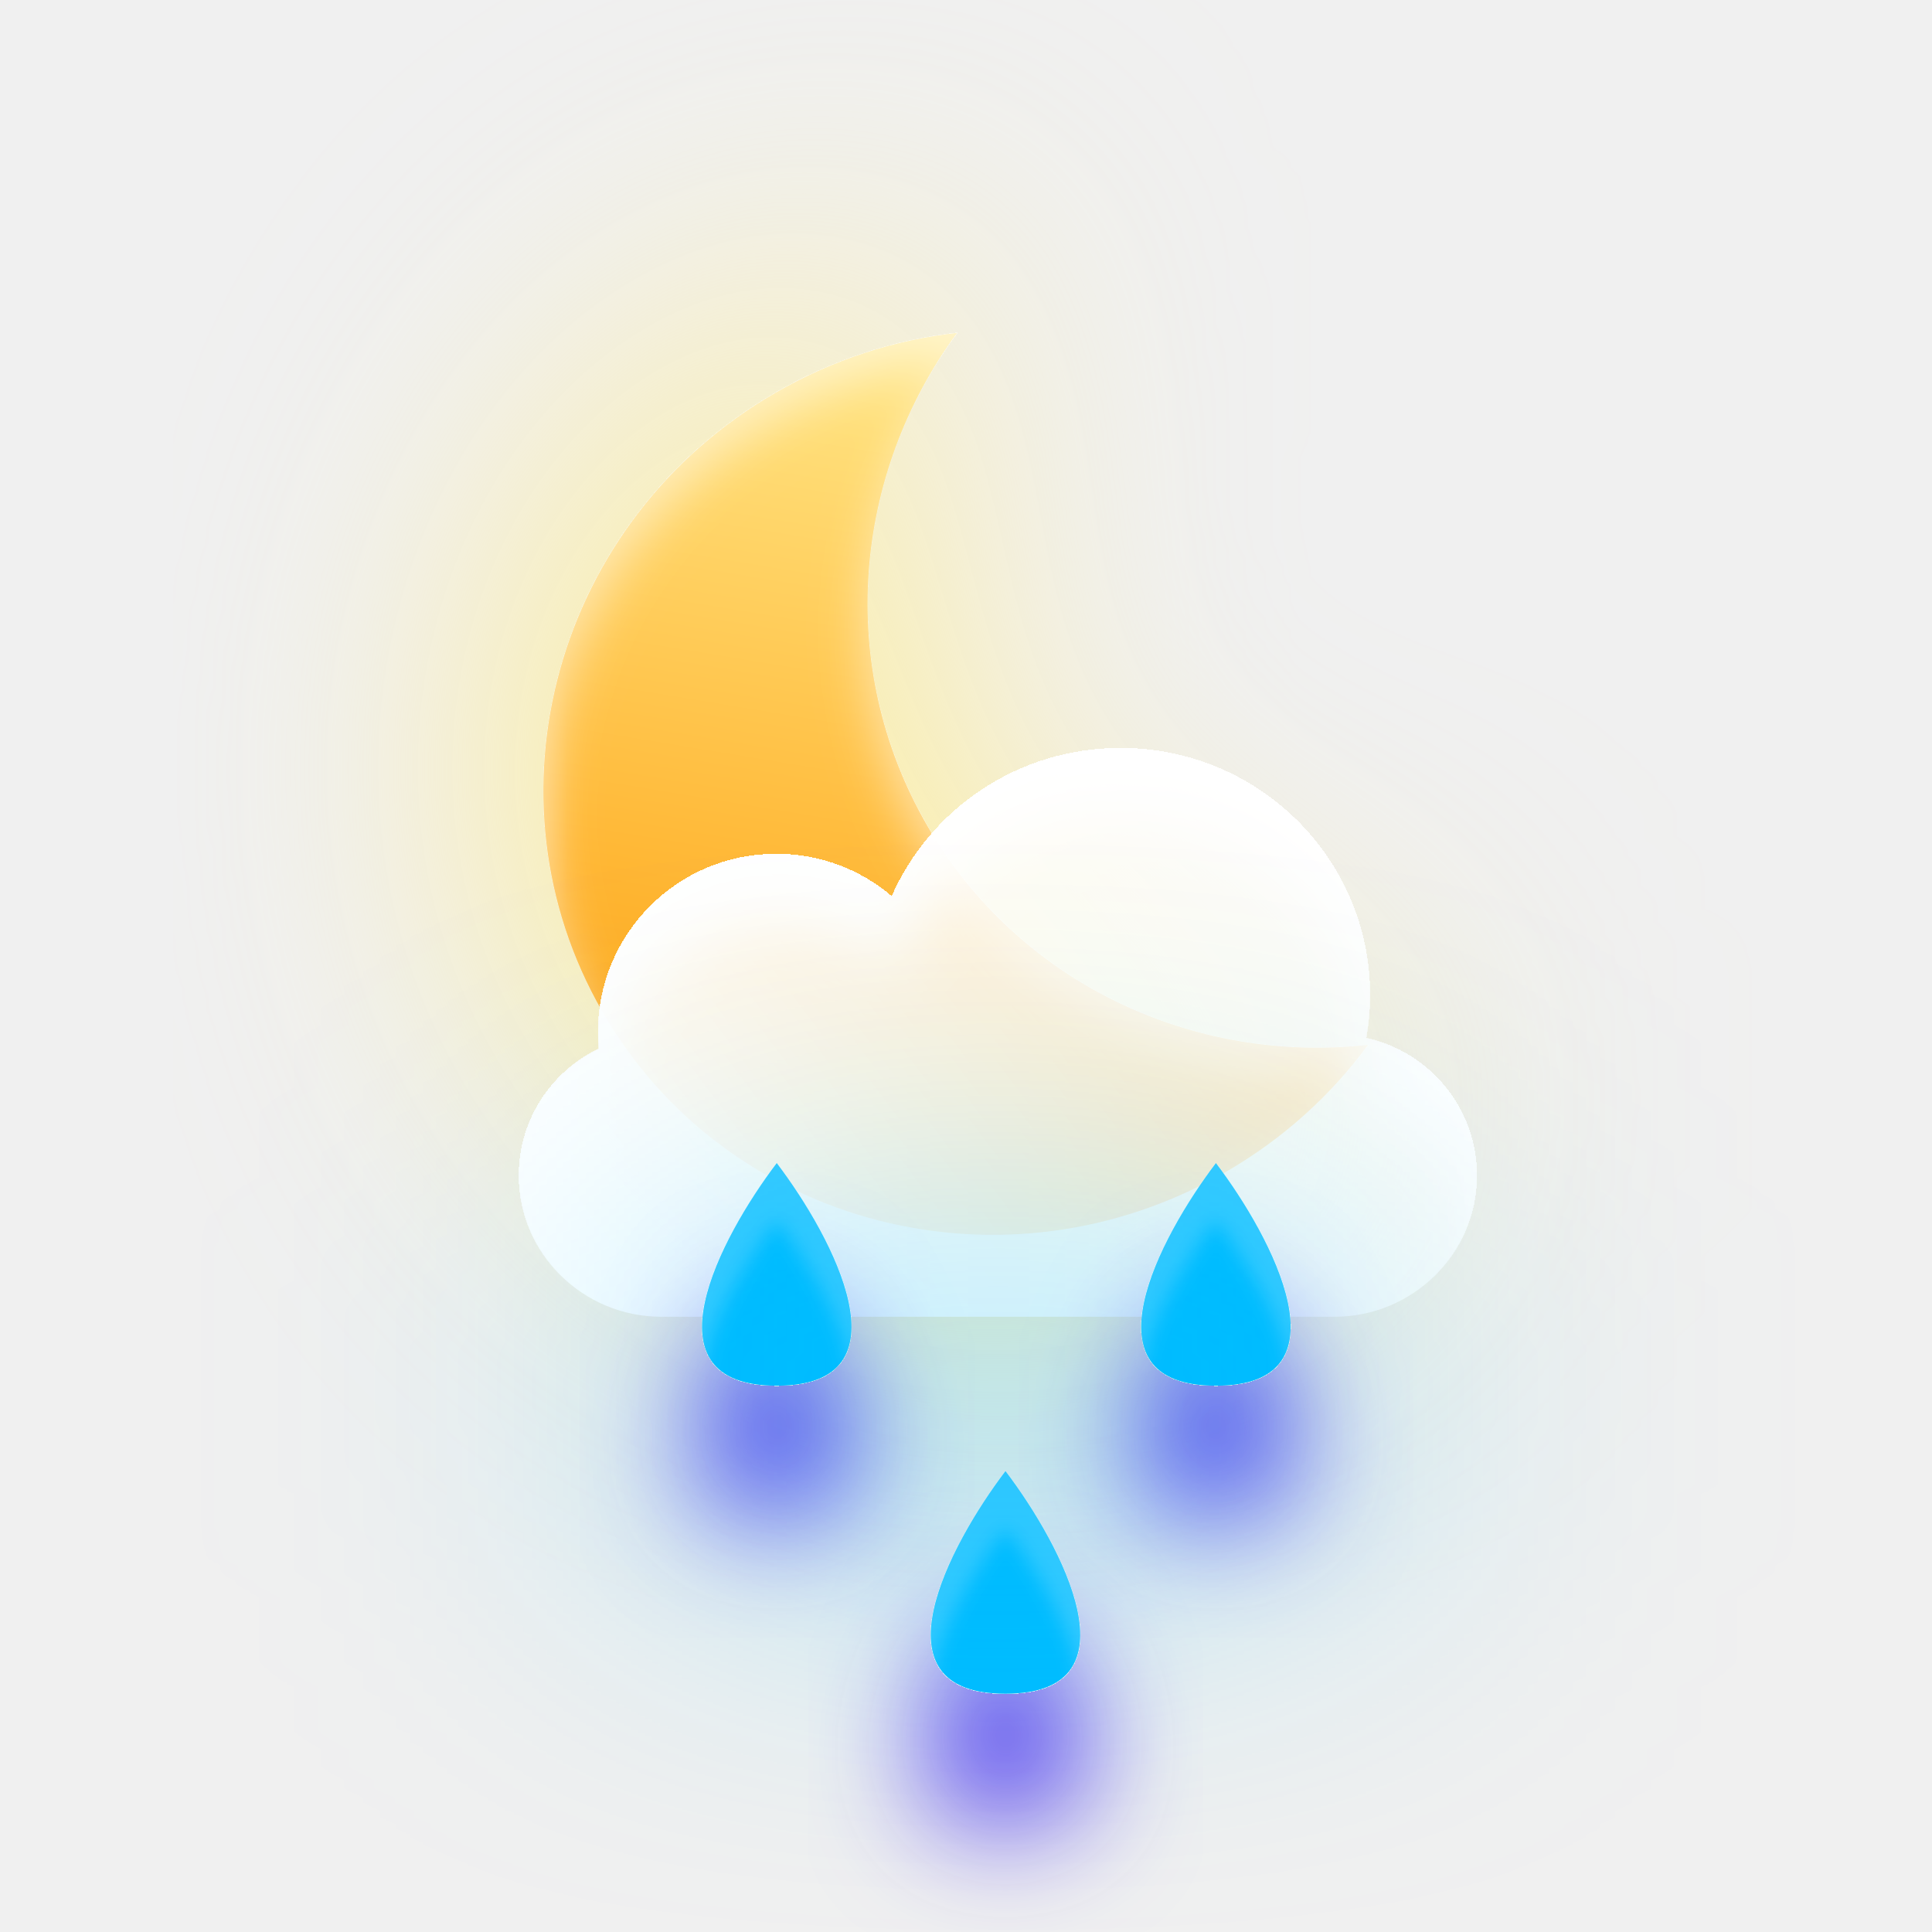
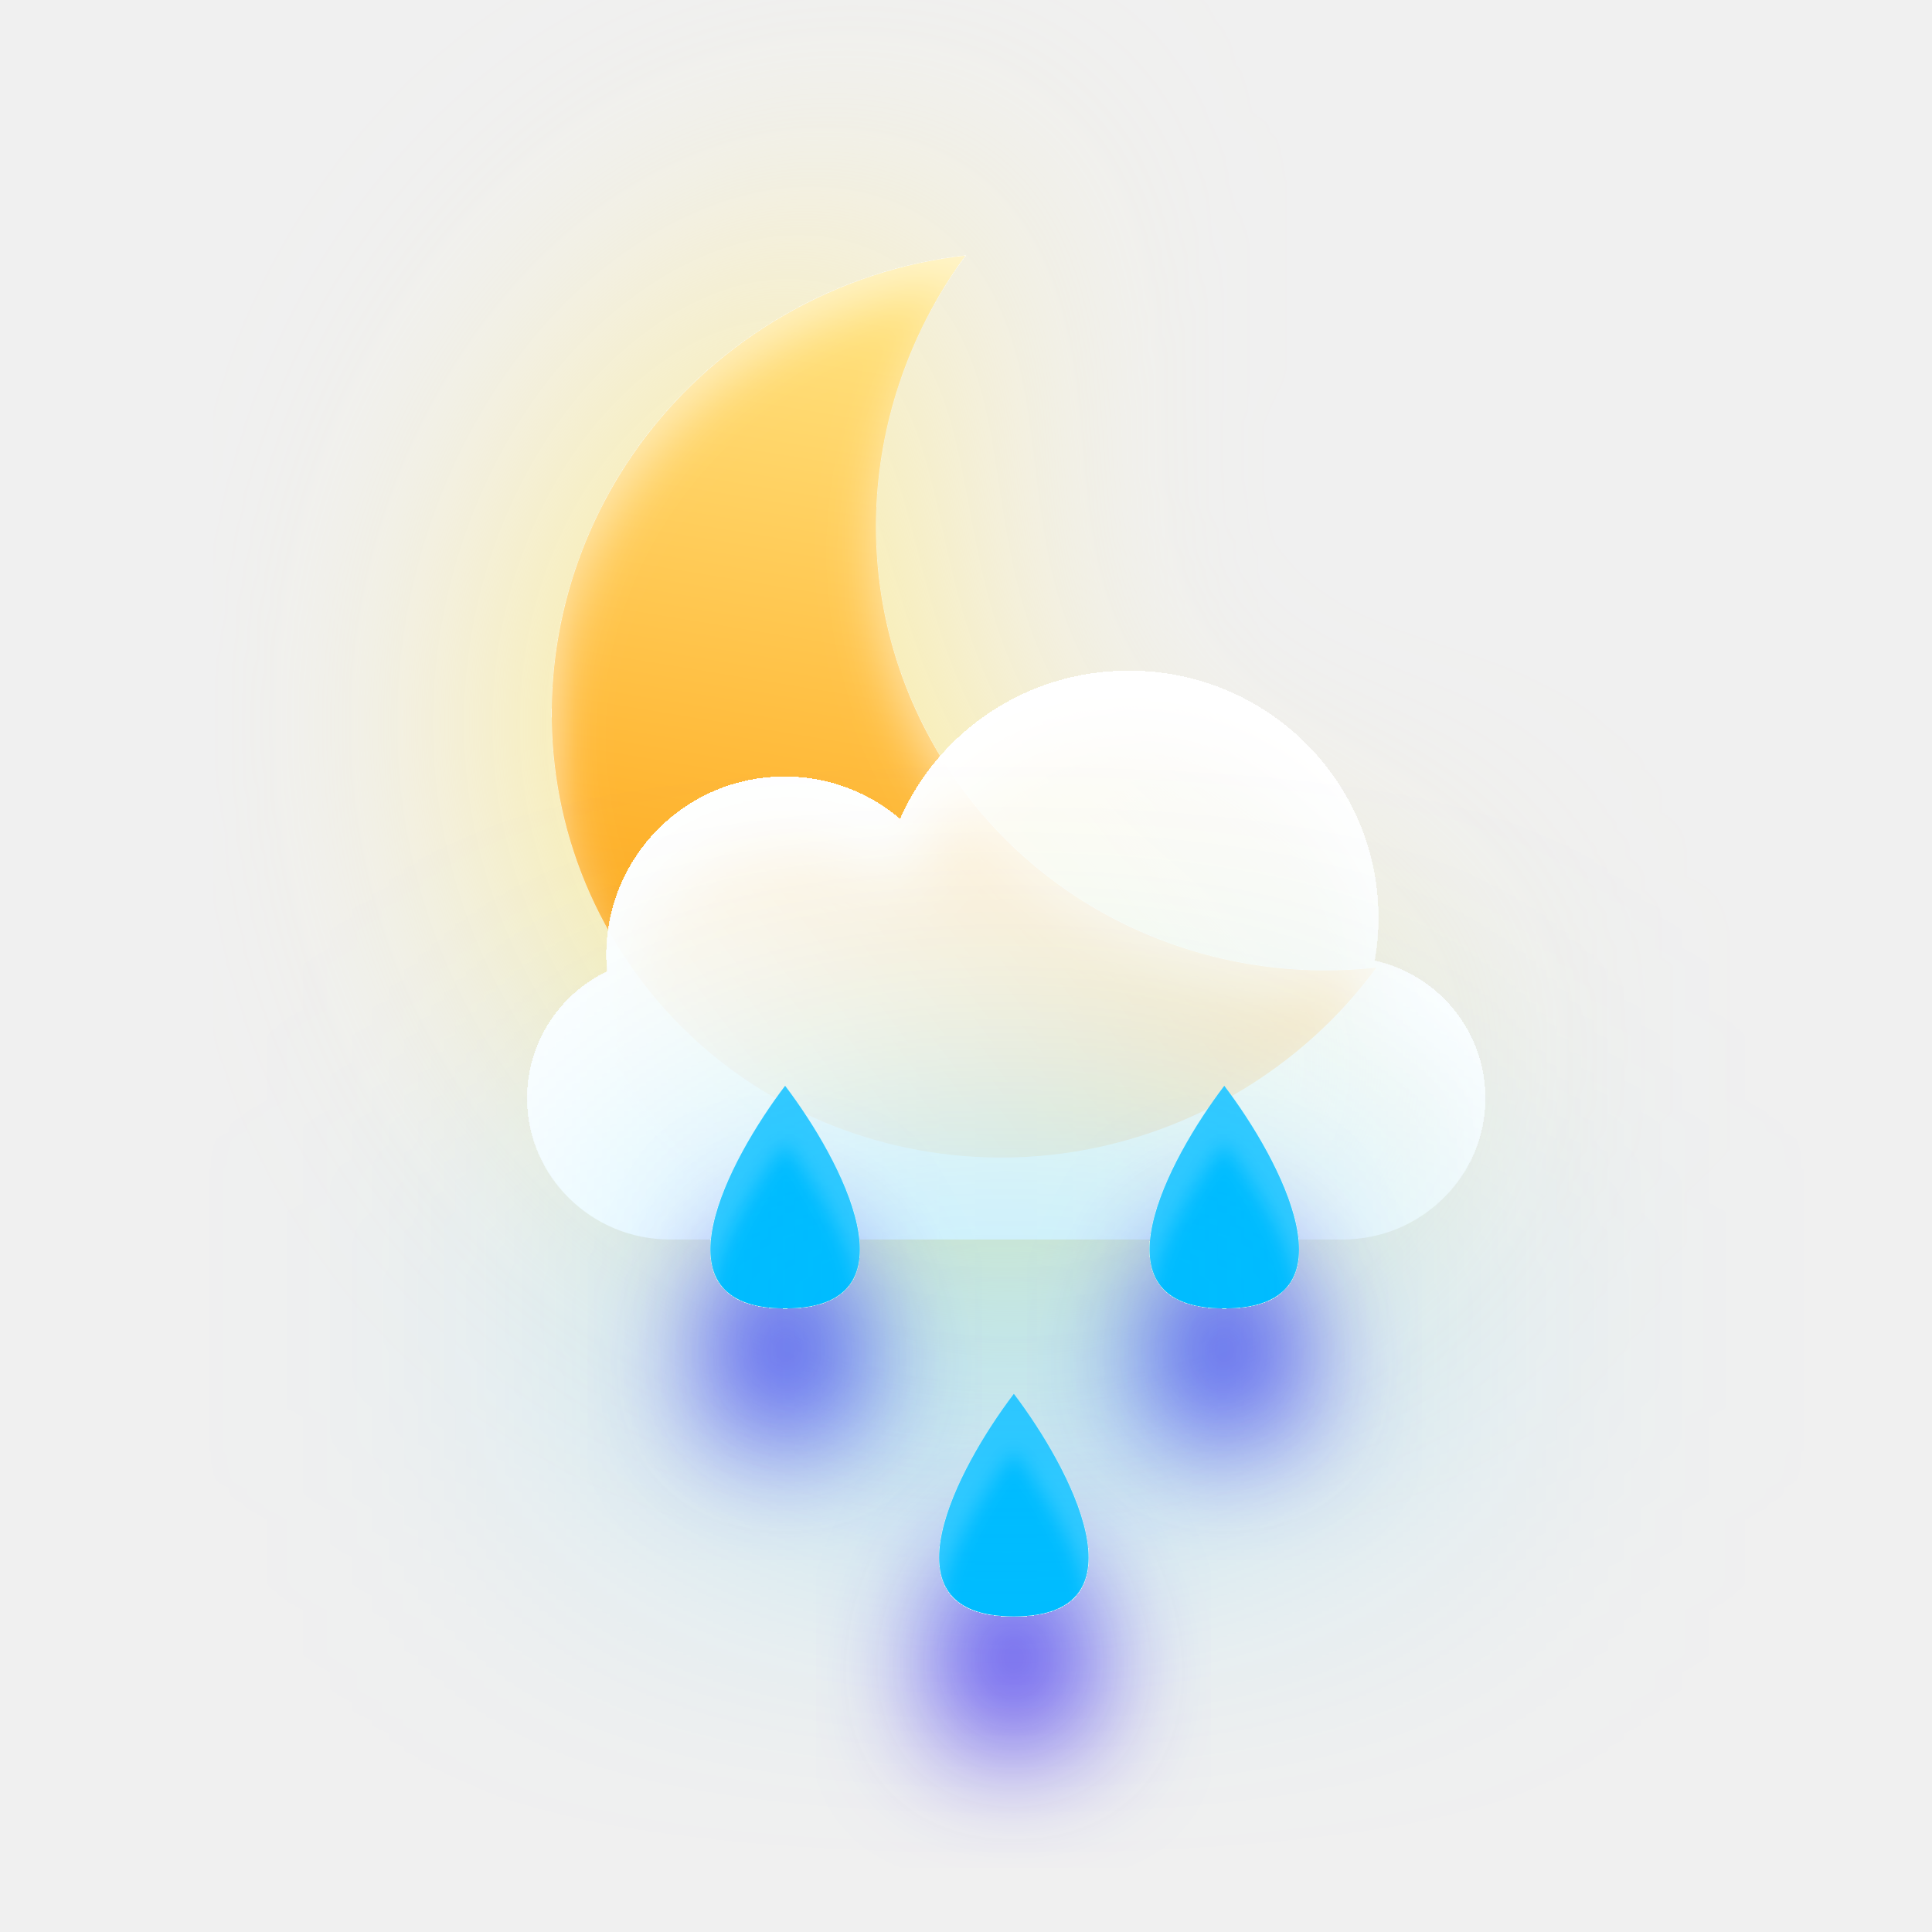
<svg xmlns="http://www.w3.org/2000/svg" viewBox="0 0 300 300" fill="none">
-   <g clip-path="url(#clip0_102_75)">
-     <g filter="url(#filter0_f_102_75)">
-       <path d="M150.264 41.583C132.598 65.568 129.535 98.301 145.119 125.293C160.702 152.284 190.582 165.998 220.186 162.692C213.892 171.239 205.743 178.674 195.923 184.344C158.544 205.924 111.109 193.741 89.972 157.132C68.836 120.522 82.003 73.35 119.381 51.77C129.201 46.1 139.715 42.761 150.264 41.583Z" fill="#FFEE94" />
+   <g clip-path="url(#clip0_27_215)">
+     <g filter="url(#filter0_f_27_215)">
+       <path d="M151.563 34.583C133.897 58.568 130.834 91.301 146.417 118.293C162.001 145.284 191.881 158.998 221.485 155.692C215.19 164.238 207.042 171.674 197.222 177.344C159.843 198.924 112.407 186.741 91.271 150.132C70.135 113.522 83.301 66.35 120.68 44.77C130.5 39.1 141.014 35.761 151.563 34.583Z" fill="#FFEE94" />
    </g>
-     <g filter="url(#filter1_i_102_75)">
-       <path d="M148.617 51.69C132.491 73.584 129.695 103.465 143.92 128.103C158.145 152.742 185.42 165.26 212.444 162.242C206.698 170.044 199.26 176.832 190.296 182.007C156.176 201.706 112.875 190.585 93.581 157.167C74.287 123.749 86.306 80.688 120.426 60.989C129.39 55.813 138.987 52.765 148.617 51.69Z" fill="url(#paint0_linear_102_75)" />
+     <g filter="url(#filter1_i_27_215)">
+       <path d="M149.916 39.69C133.79 61.584 130.994 91.465 145.219 116.103C159.444 140.742 186.719 153.26 213.743 150.242C207.997 158.044 200.558 164.832 191.595 170.007C157.474 189.706 114.173 178.585 94.879 145.167C75.585 111.749 87.604 68.688 121.725 48.989C130.689 43.813 140.286 40.765 149.916 39.69Z" fill="url(#paint0_linear_27_215)" />
    </g>
-     <g filter="url(#filter2_b_102_75)">
-       <g filter="url(#filter3_i_102_75)">
-         <path d="M212.13 161.185C212.51 159.029 212.708 156.81 212.708 154.546C212.708 133.363 195.376 116.192 173.996 116.192C158.102 116.192 144.445 125.682 138.483 139.255C133.653 135.124 127.386 132.629 120.537 132.629C105.266 132.629 92.886 145.031 92.886 160.329C92.886 161.181 92.924 162.024 92.999 162.857C85.654 166.421 80.596 173.901 80.596 182.551C80.596 194.655 90.5 204.467 102.717 204.467H207.178C219.395 204.467 229.299 194.655 229.299 182.551C229.299 172.133 221.963 163.413 212.13 161.185Z" fill="url(#paint1_linear_102_75)" />
+     <g filter="url(#filter2_b_27_215)">
+       <g filter="url(#filter3_i_27_215)">
+         <path d="M213.428 149.185C213.808 147.029 214.006 144.81 214.006 142.546C214.006 121.364 196.675 104.192 175.295 104.192C159.4 104.192 145.743 113.682 139.782 127.255C134.952 123.124 128.684 120.629 121.835 120.629C106.564 120.629 94.184 133.031 94.184 148.33C94.184 149.181 94.222 150.024 94.298 150.857C86.952 154.421 81.895 161.901 81.895 170.551C81.895 182.655 91.799 192.467 104.016 192.467H208.476C220.693 192.467 230.597 182.655 230.597 170.551C230.597 160.133 223.261 151.413 213.428 149.185Z" fill="url(#paint1_linear_27_215)" />
      </g>
    </g>
-     <g filter="url(#filter4_di_102_75)">
-       <path d="M120.613 180.598C111.858 192.121 99.6 215.169 120.613 215.169C141.627 215.169 129.369 192.121 120.613 180.598Z" fill="#00BCFF" />
+     <g filter="url(#filter4_di_27_215)">
+       <path d="M121.912 168.598C113.156 180.121 100.899 203.169 121.912 203.169C142.925 203.169 130.667 180.121 121.912 168.598Z" fill="#00BCFF" />
    </g>
-     <g filter="url(#filter5_di_102_75)">
-       <path d="M188.808 180.598C180.052 192.121 167.795 215.169 188.808 215.169C209.821 215.169 197.564 192.121 188.808 180.598Z" fill="#00BCFF" />
+     <g filter="url(#filter5_di_27_215)">
+       <path d="M190.106 168.598C181.351 180.121 169.093 203.169 190.106 203.169C211.12 203.169 198.862 180.121 190.106 168.598Z" fill="#00BCFF" />
    </g>
-     <g filter="url(#filter6_di_102_75)">
-       <path d="M156.131 228.429C147.376 239.953 135.118 263 156.131 263C177.145 263 164.887 239.953 156.131 228.429Z" fill="#00BCFF" />
+     <g filter="url(#filter6_di_27_215)">
+       <path d="M157.43 216.429C148.674 227.953 136.417 251 157.43 251C178.443 251 166.186 227.953 157.43 216.429Z" fill="#00BCFF" />
    </g>
-     <g filter="url(#filter7_f_102_75)">
-       <rect x="98.118" y="207.118" width="113.658" height="16.575" rx="8.288" fill="#00BCFF" />
+     <g filter="url(#filter7_f_27_215)">
+       <rect x="99.417" y="195.118" width="113.658" height="16.575" rx="8.288" fill="#00BCFF" />
    </g>
  </g>
  <defs>
-     <filter id="filter0_f_102_75" x="26.887" y="-11.417" width="246.299" height="259.433" filterUnits="userSpaceOnUse" color-interpolation-filters="sRGB">
+     <filter id="filter0_f_27_215" x="33.186" y="-13.417" width="236.299" height="249.433" filterUnits="userSpaceOnUse" color-interpolation-filters="sRGB">
      <feFlood flood-opacity="0" result="BackgroundImageFix" />
      <feBlend mode="normal" in="SourceGraphic" in2="BackgroundImageFix" result="shape" />
-       <feGaussianBlur stdDeviation="26.5" result="effect1_foregroundBlur_102_75" />
+       <feGaussianBlur stdDeviation="24" result="effect1_foregroundBlur_27_215" />
    </filter>
-     <filter id="filter1_i_102_75" x="84.375" y="51.69" width="128.07" height="144.059" filterUnits="userSpaceOnUse" color-interpolation-filters="sRGB">
+     <filter id="filter1_i_27_215" x="85.674" y="39.69" width="128.07" height="144.059" filterUnits="userSpaceOnUse" color-interpolation-filters="sRGB">
      <feFlood flood-opacity="0" result="BackgroundImageFix" />
      <feBlend mode="normal" in="SourceGraphic" in2="BackgroundImageFix" result="shape" />
      <feColorMatrix in="SourceAlpha" type="matrix" values="0 0 0 0 0 0 0 0 0 0 0 0 0 0 0 0 0 0 127 0" result="hardAlpha" />
      <feOffset dy="4" />
      <feGaussianBlur stdDeviation="4" />
      <feComposite in2="hardAlpha" operator="arithmetic" k2="-1" k3="1" />
      <feColorMatrix type="matrix" values="0 0 0 0 1 0 0 0 0 1 0 0 0 0 1 0 0 0 0.55 0" />
-       <feBlend mode="normal" in2="shape" result="effect1_innerShadow_102_75" />
+       <feBlend mode="normal" in2="shape" result="effect1_innerShadow_27_215" />
    </filter>
-     <filter id="filter2_b_102_75" x="53.596" y="89.192" width="202.702" height="142.276" filterUnits="userSpaceOnUse" color-interpolation-filters="sRGB">
+     <filter id="filter2_b_27_215" x="54.895" y="77.192" width="202.702" height="142.276" filterUnits="userSpaceOnUse" color-interpolation-filters="sRGB">
      <feFlood flood-opacity="0" result="BackgroundImageFix" />
      <feGaussianBlur in="BackgroundImageFix" stdDeviation="13.5" />
-       <feComposite in2="SourceAlpha" operator="in" result="effect1_backgroundBlur_102_75" />
-       <feBlend mode="normal" in="SourceGraphic" in2="effect1_backgroundBlur_102_75" result="shape" />
+       <feComposite in2="SourceAlpha" operator="in" result="effect1_backgroundBlur_27_215" />
+       <feBlend mode="normal" in="SourceGraphic" in2="effect1_backgroundBlur_27_215" result="shape" />
    </filter>
-     <filter id="filter3_i_102_75" x="80.596" y="116.192" width="148.702" height="98.276" filterUnits="userSpaceOnUse" color-interpolation-filters="sRGB">
+     <filter id="filter3_i_27_215" x="81.895" y="104.192" width="148.702" height="98.276" filterUnits="userSpaceOnUse" color-interpolation-filters="sRGB">
      <feFlood flood-opacity="0" result="BackgroundImageFix" />
      <feBlend mode="normal" in="SourceGraphic" in2="BackgroundImageFix" result="shape" />
      <feColorMatrix in="SourceAlpha" type="matrix" values="0 0 0 0 0 0 0 0 0 0 0 0 0 0 0 0 0 0 127 0" result="hardAlpha" />
      <feOffset dy="11" />
      <feGaussianBlur stdDeviation="5" />
      <feComposite in2="hardAlpha" operator="arithmetic" k2="-1" k3="1" />
      <feColorMatrix type="matrix" values="0 0 0 0 1 0 0 0 0 1 0 0 0 0 1 0 0 0 1 0" />
-       <feBlend mode="normal" in2="shape" result="effect1_innerShadow_102_75" />
+       <feBlend mode="normal" in2="shape" result="effect1_innerShadow_27_215" />
    </filter>
-     <filter id="filter4_di_102_75" x="90.011" y="180.598" width="61.205" height="73.571" filterUnits="userSpaceOnUse" color-interpolation-filters="sRGB">
+     <filter id="filter4_di_27_215" x="91.309" y="168.598" width="61.205" height="73.571" filterUnits="userSpaceOnUse" color-interpolation-filters="sRGB">
      <feFlood flood-opacity="0" result="BackgroundImageFix" />
      <feColorMatrix in="SourceAlpha" type="matrix" values="0 0 0 0 0 0 0 0 0 0 0 0 0 0 0 0 0 0 127 0" result="hardAlpha" />
      <feOffset dy="20" />
      <feGaussianBlur stdDeviation="9.5" />
      <feComposite in2="hardAlpha" operator="out" />
      <feColorMatrix type="matrix" values="0 0 0 0 0.284 0 0 0 0 0.179 0 0 0 0 0.933 0 0 0 1 0" />
-       <feBlend mode="normal" in2="BackgroundImageFix" result="effect1_dropShadow_102_75" />
-       <feBlend mode="normal" in="SourceGraphic" in2="effect1_dropShadow_102_75" result="shape" />
+       <feBlend mode="normal" in2="BackgroundImageFix" result="effect1_dropShadow_27_215" />
+       <feBlend mode="normal" in="SourceGraphic" in2="effect1_dropShadow_27_215" result="shape" />
      <feColorMatrix in="SourceAlpha" type="matrix" values="0 0 0 0 0 0 0 0 0 0 0 0 0 0 0 0 0 0 127 0" result="hardAlpha" />
      <feOffset dy="9" />
      <feGaussianBlur stdDeviation="1.5" />
      <feComposite in2="hardAlpha" operator="arithmetic" k2="-1" k3="1" />
      <feColorMatrix type="matrix" values="0 0 0 0 1 0 0 0 0 1 0 0 0 0 1 0 0 0 0.21 0" />
-       <feBlend mode="normal" in2="shape" result="effect2_innerShadow_102_75" />
+       <feBlend mode="normal" in2="shape" result="effect2_innerShadow_27_215" />
    </filter>
-     <filter id="filter5_di_102_75" x="158.205" y="180.598" width="61.205" height="73.571" filterUnits="userSpaceOnUse" color-interpolation-filters="sRGB">
+     <filter id="filter5_di_27_215" x="159.504" y="168.598" width="61.205" height="73.571" filterUnits="userSpaceOnUse" color-interpolation-filters="sRGB">
      <feFlood flood-opacity="0" result="BackgroundImageFix" />
      <feColorMatrix in="SourceAlpha" type="matrix" values="0 0 0 0 0 0 0 0 0 0 0 0 0 0 0 0 0 0 127 0" result="hardAlpha" />
      <feOffset dy="20" />
      <feGaussianBlur stdDeviation="9.5" />
      <feComposite in2="hardAlpha" operator="out" />
      <feColorMatrix type="matrix" values="0 0 0 0 0.284 0 0 0 0 0.179 0 0 0 0 0.933 0 0 0 1 0" />
-       <feBlend mode="normal" in2="BackgroundImageFix" result="effect1_dropShadow_102_75" />
-       <feBlend mode="normal" in="SourceGraphic" in2="effect1_dropShadow_102_75" result="shape" />
+       <feBlend mode="normal" in2="BackgroundImageFix" result="effect1_dropShadow_27_215" />
+       <feBlend mode="normal" in="SourceGraphic" in2="effect1_dropShadow_27_215" result="shape" />
      <feColorMatrix in="SourceAlpha" type="matrix" values="0 0 0 0 0 0 0 0 0 0 0 0 0 0 0 0 0 0 127 0" result="hardAlpha" />
      <feOffset dy="9" />
      <feGaussianBlur stdDeviation="1.5" />
      <feComposite in2="hardAlpha" operator="arithmetic" k2="-1" k3="1" />
      <feColorMatrix type="matrix" values="0 0 0 0 1 0 0 0 0 1 0 0 0 0 1 0 0 0 0.21 0" />
-       <feBlend mode="normal" in2="shape" result="effect2_innerShadow_102_75" />
+       <feBlend mode="normal" in2="shape" result="effect2_innerShadow_27_215" />
    </filter>
-     <filter id="filter6_di_102_75" x="125.529" y="228.429" width="61.205" height="73.571" filterUnits="userSpaceOnUse" color-interpolation-filters="sRGB">
+     <filter id="filter6_di_27_215" x="126.827" y="216.429" width="61.205" height="73.571" filterUnits="userSpaceOnUse" color-interpolation-filters="sRGB">
      <feFlood flood-opacity="0" result="BackgroundImageFix" />
      <feColorMatrix in="SourceAlpha" type="matrix" values="0 0 0 0 0 0 0 0 0 0 0 0 0 0 0 0 0 0 127 0" result="hardAlpha" />
      <feOffset dy="20" />
      <feGaussianBlur stdDeviation="9.5" />
      <feComposite in2="hardAlpha" operator="out" />
      <feColorMatrix type="matrix" values="0 0 0 0 0.284 0 0 0 0 0.179 0 0 0 0 0.933 0 0 0 1 0" />
-       <feBlend mode="normal" in2="BackgroundImageFix" result="effect1_dropShadow_102_75" />
-       <feBlend mode="normal" in="SourceGraphic" in2="effect1_dropShadow_102_75" result="shape" />
+       <feBlend mode="normal" in2="BackgroundImageFix" result="effect1_dropShadow_27_215" />
+       <feBlend mode="normal" in="SourceGraphic" in2="effect1_dropShadow_27_215" result="shape" />
      <feColorMatrix in="SourceAlpha" type="matrix" values="0 0 0 0 0 0 0 0 0 0 0 0 0 0 0 0 0 0 127 0" result="hardAlpha" />
      <feOffset dy="9" />
      <feGaussianBlur stdDeviation="1.5" />
      <feComposite in2="hardAlpha" operator="arithmetic" k2="-1" k3="1" />
      <feColorMatrix type="matrix" values="0 0 0 0 1 0 0 0 0 1 0 0 0 0 1 0 0 0 0.21 0" />
-       <feBlend mode="normal" in2="shape" result="effect2_innerShadow_102_75" />
+       <feBlend mode="normal" in2="shape" result="effect2_innerShadow_27_215" />
    </filter>
-     <filter id="filter7_f_102_75" x="20.118" y="129.118" width="269.658" height="172.575" filterUnits="userSpaceOnUse" color-interpolation-filters="sRGB">
+     <filter id="filter7_f_27_215" x="21.417" y="117.118" width="269.658" height="172.575" filterUnits="userSpaceOnUse" color-interpolation-filters="sRGB">
      <feFlood flood-opacity="0" result="BackgroundImageFix" />
      <feBlend mode="normal" in="SourceGraphic" in2="BackgroundImageFix" result="shape" />
-       <feGaussianBlur stdDeviation="39" result="effect1_foregroundBlur_102_75" />
+       <feGaussianBlur stdDeviation="39" result="effect1_foregroundBlur_27_215" />
    </filter>
-     <linearGradient id="paint0_linear_102_75" x1="152.128" y1="40.079" x2="126.528" y2="195.089" gradientUnits="userSpaceOnUse">
+     <linearGradient id="paint0_linear_27_215" x1="153.427" y1="28.079" x2="127.827" y2="183.089" gradientUnits="userSpaceOnUse">
      <stop stop-color="#FFEE94" />
      <stop offset="1" stop-color="#FF9900" />
    </linearGradient>
-     <linearGradient id="paint1_linear_102_75" x1="90.054" y1="196.586" x2="240.07" y2="84.402" gradientUnits="userSpaceOnUse">
+     <linearGradient id="paint1_linear_27_215" x1="91.353" y1="184.586" x2="241.369" y2="72.402" gradientUnits="userSpaceOnUse">
      <stop stop-color="white" />
      <stop offset="1" stop-color="white" stop-opacity="0.58" />
    </linearGradient>
-     <clipPath id="clip0_102_75">
+     <clipPath id="clip0_27_215">
      <rect width="300" height="300" fill="white" />
    </clipPath>
  </defs>
</svg>
